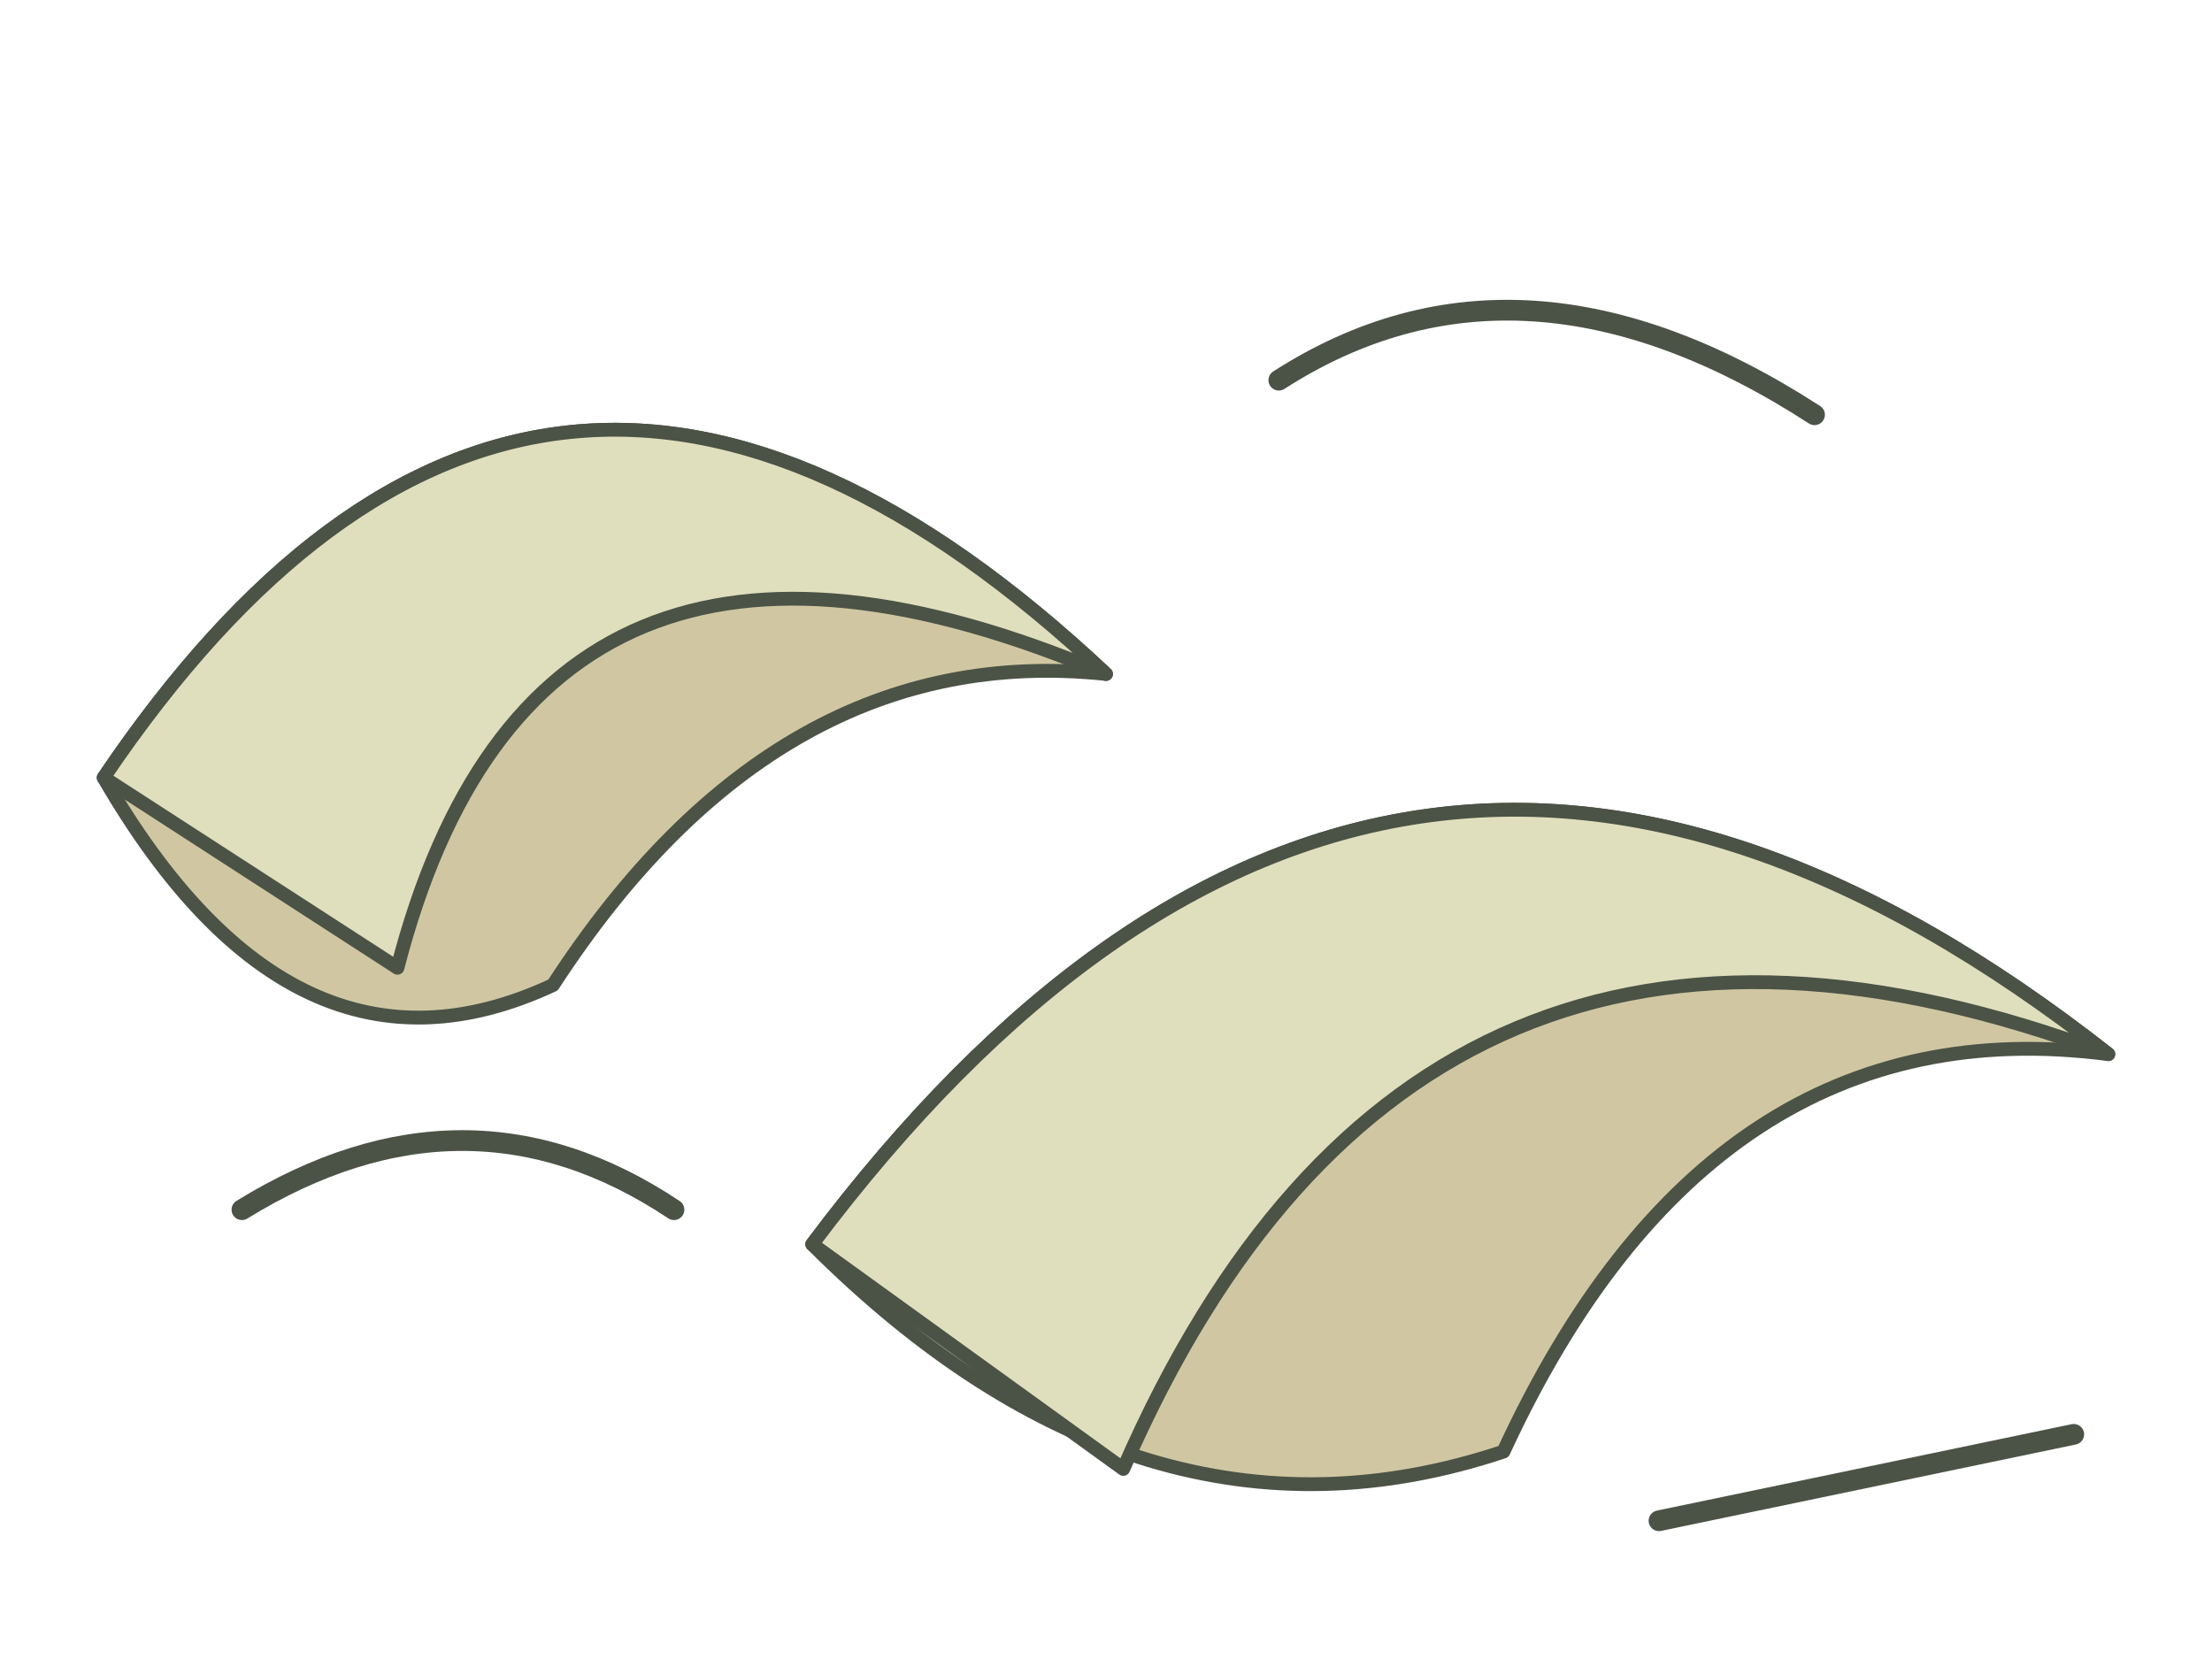
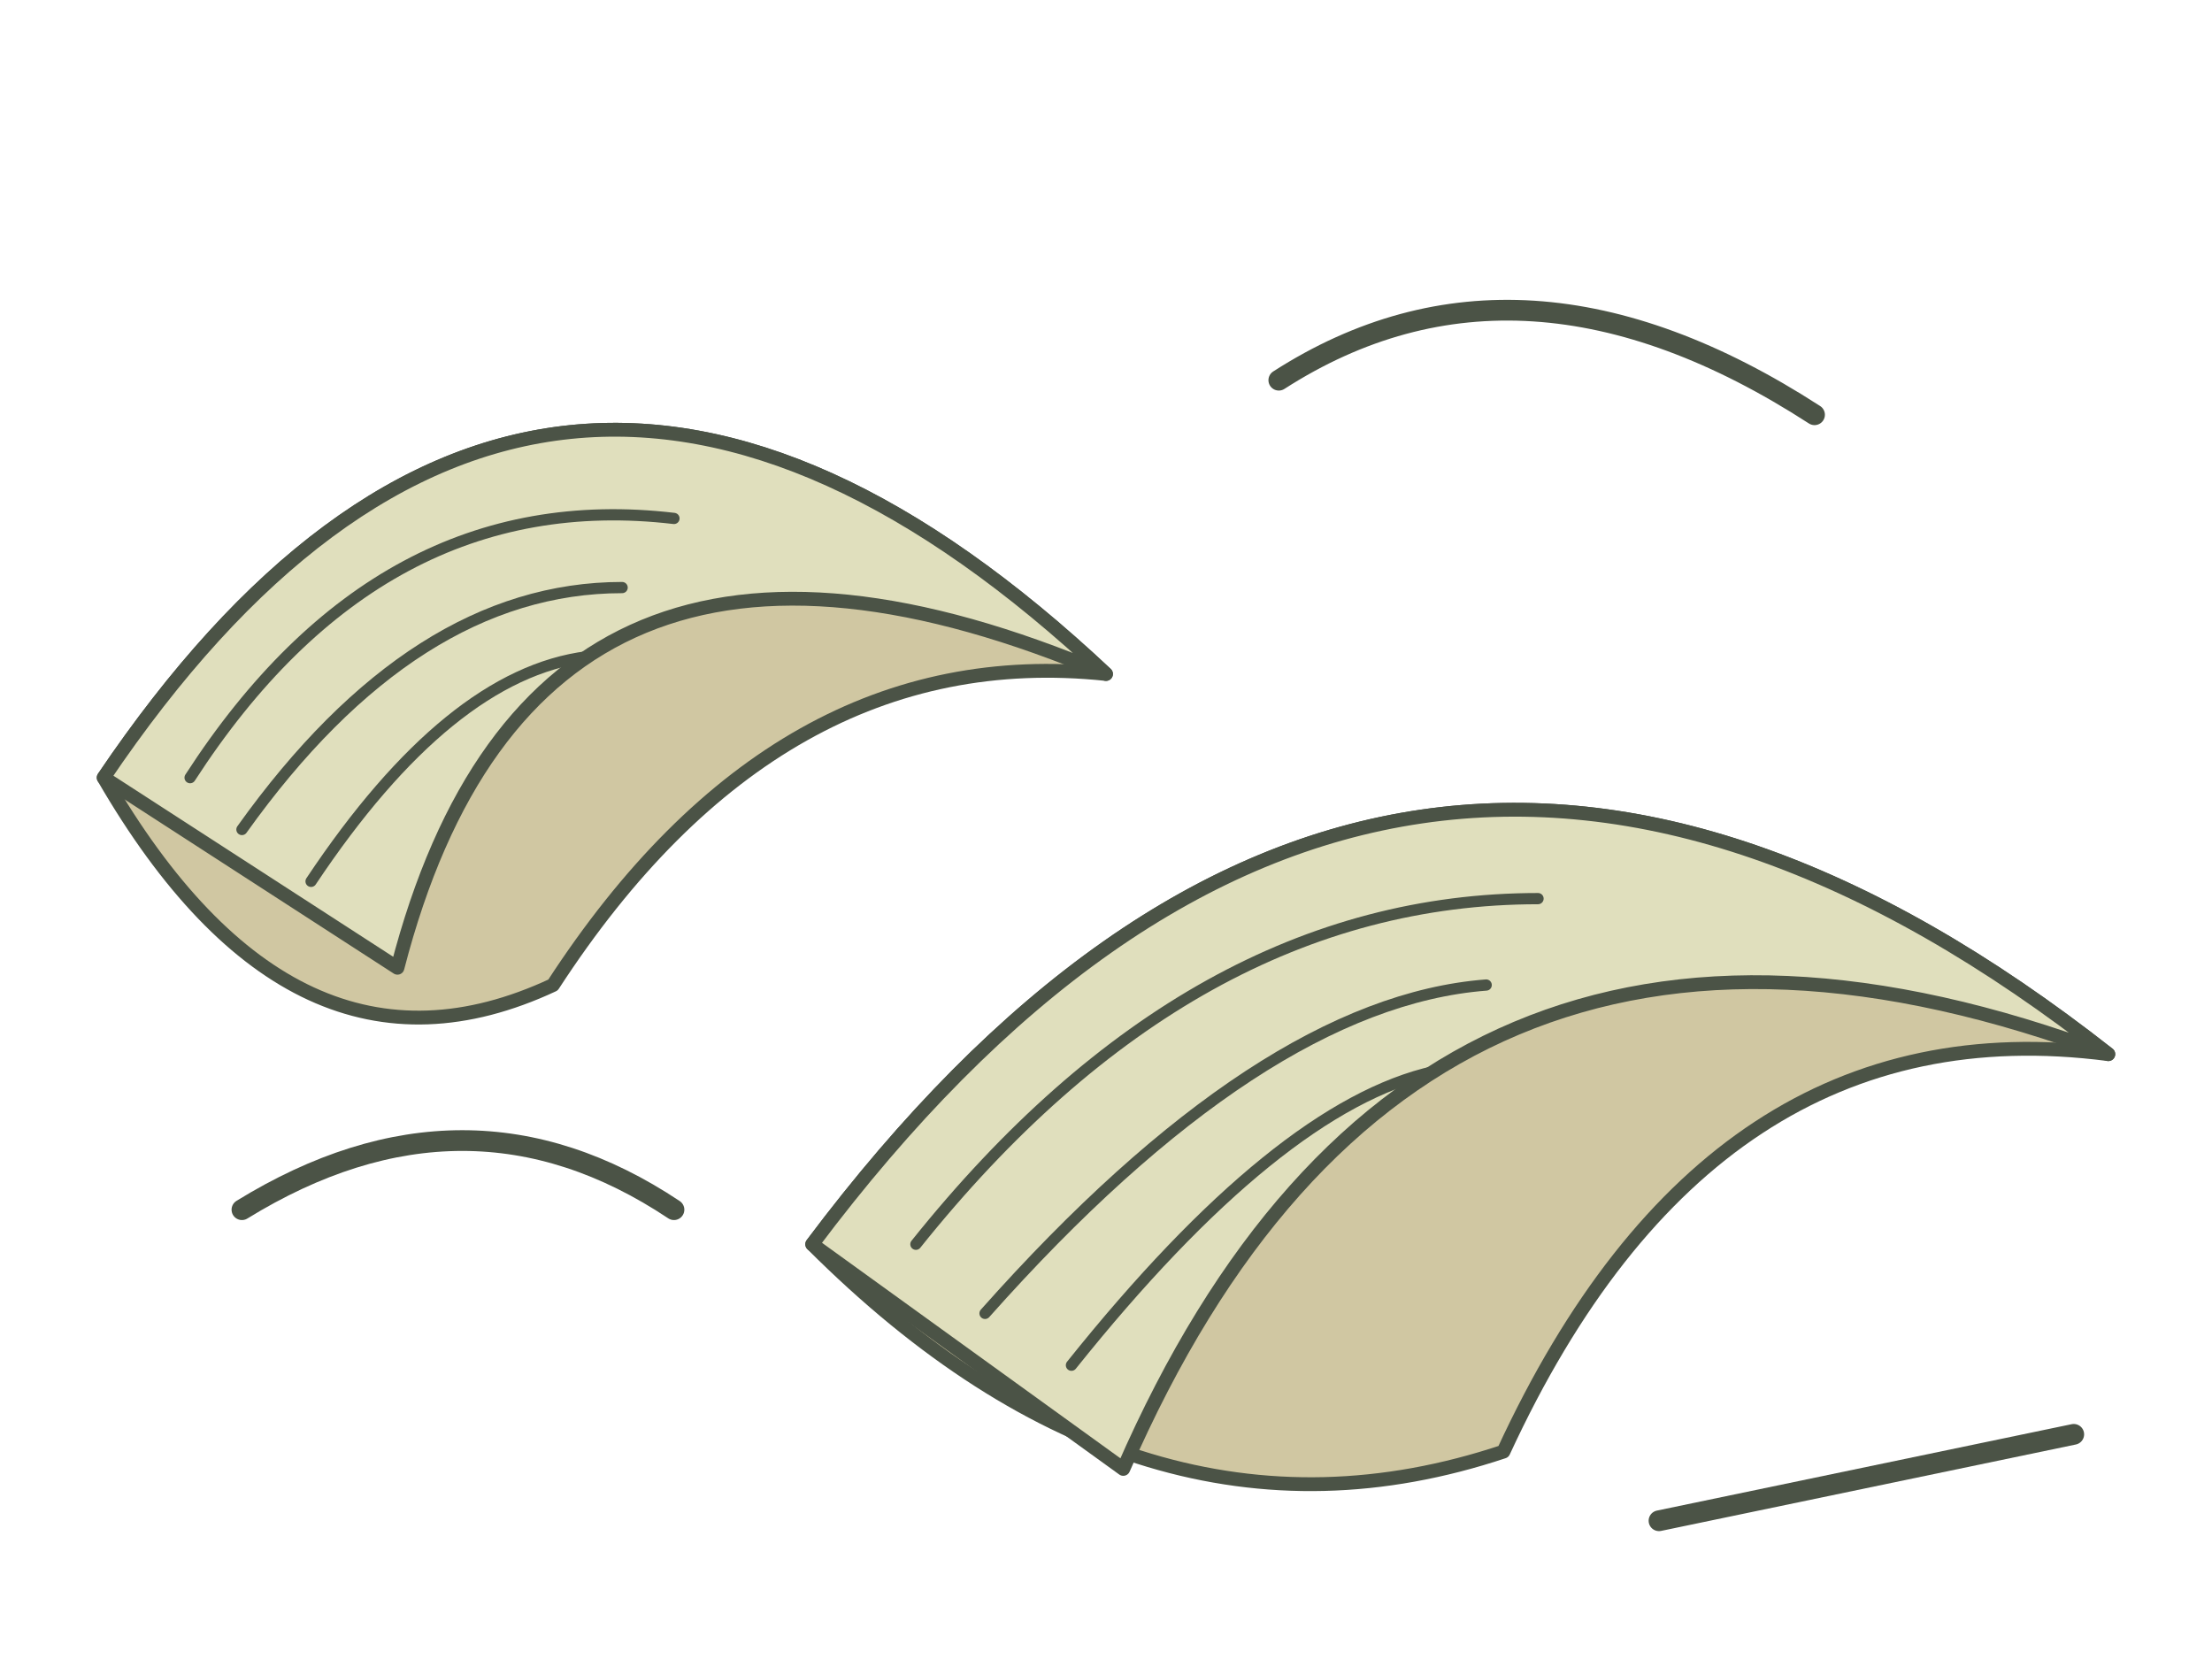
<svg xmlns="http://www.w3.org/2000/svg" viewBox="0 0 128 96" width="128" height="96">
  <path d="M6 45Q31 8 64 39Q45 37 32 57Q17 64 6 45ZM47 72Q80 28 122 61Q99 58 87 84Q66 91 47 72Z" fill="#d0c7a2" stroke="#4b5346" stroke-width="0.8" stroke-linejoin="round" stroke-linecap="round" />
  <path d="M6 45Q31 8 64 39Q31 25 23 56ZM47 72Q80 28 122 61Q82 46 65 85Z" fill="#e0dfbd" stroke="#4b5346" stroke-width="0.8" stroke-linejoin="round" stroke-linecap="round" />
  <path d="M14 70Q27 62 39 70M74 22Q88 13 105 24M96 88L120 83" fill="none" stroke="#4b5346" stroke-width="1.2" stroke-linejoin="round" stroke-linecap="round" />
+   <path d="M11 45Q22 28 39 30M14 48Q24 34 36 34M18 51Q26 39 34 38M53 72Q69 52 89 52M57 76Q73 58 86 57M62 79Q74 64 83 62" fill="none" stroke="#4b5346" stroke-width="0.65" stroke-linejoin="round" stroke-linecap="round" />
</svg>
